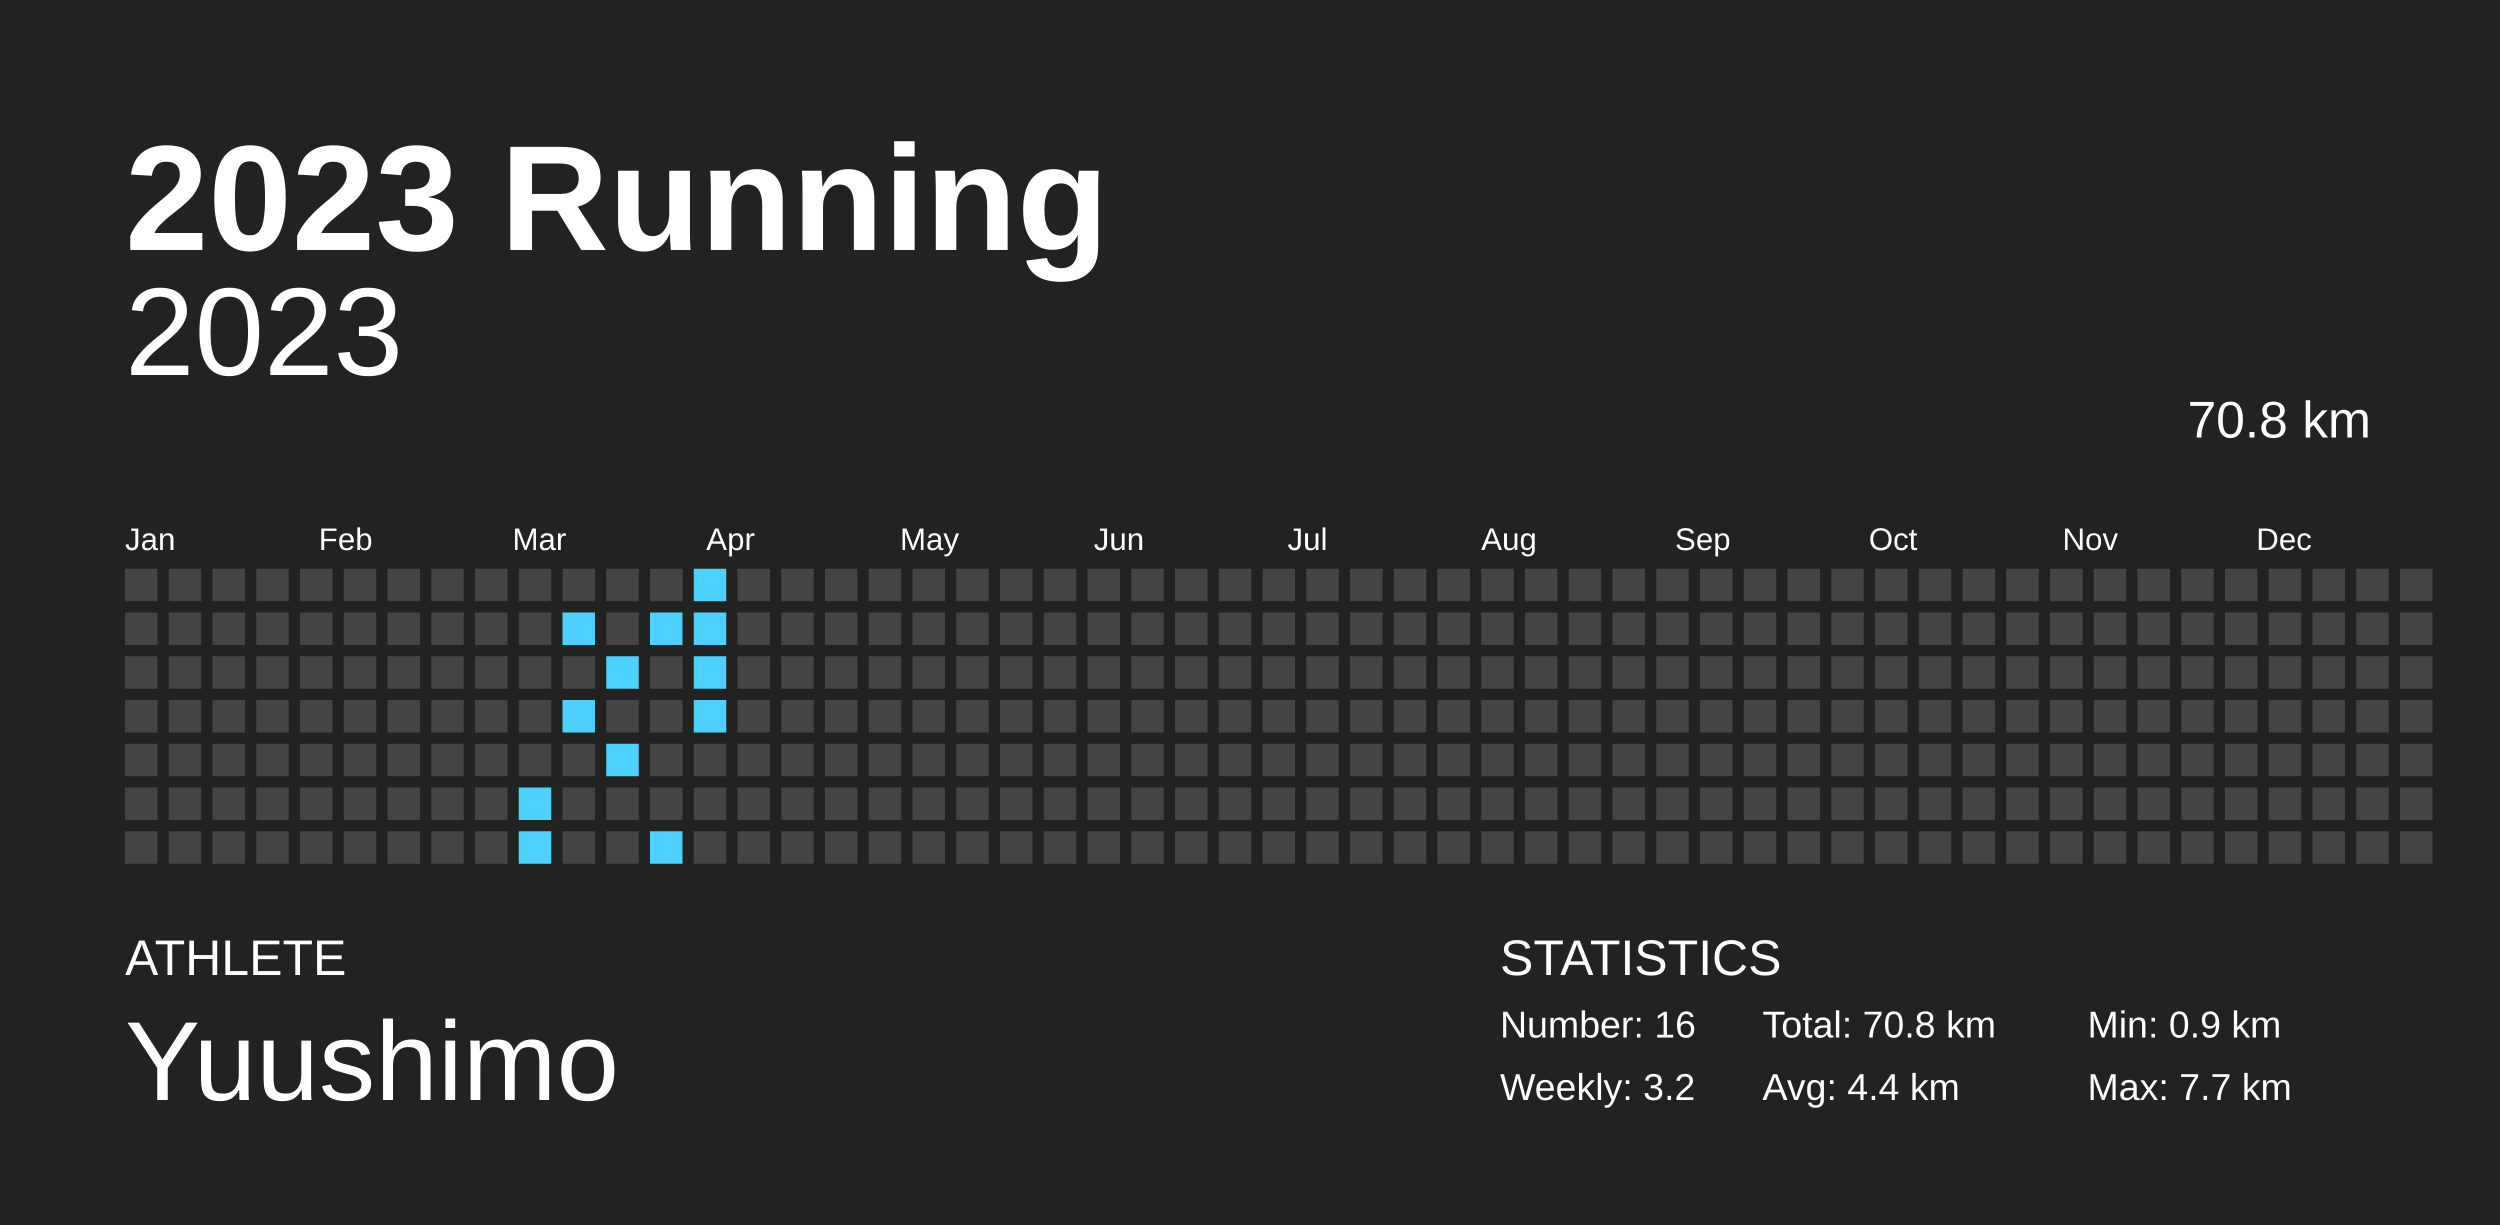
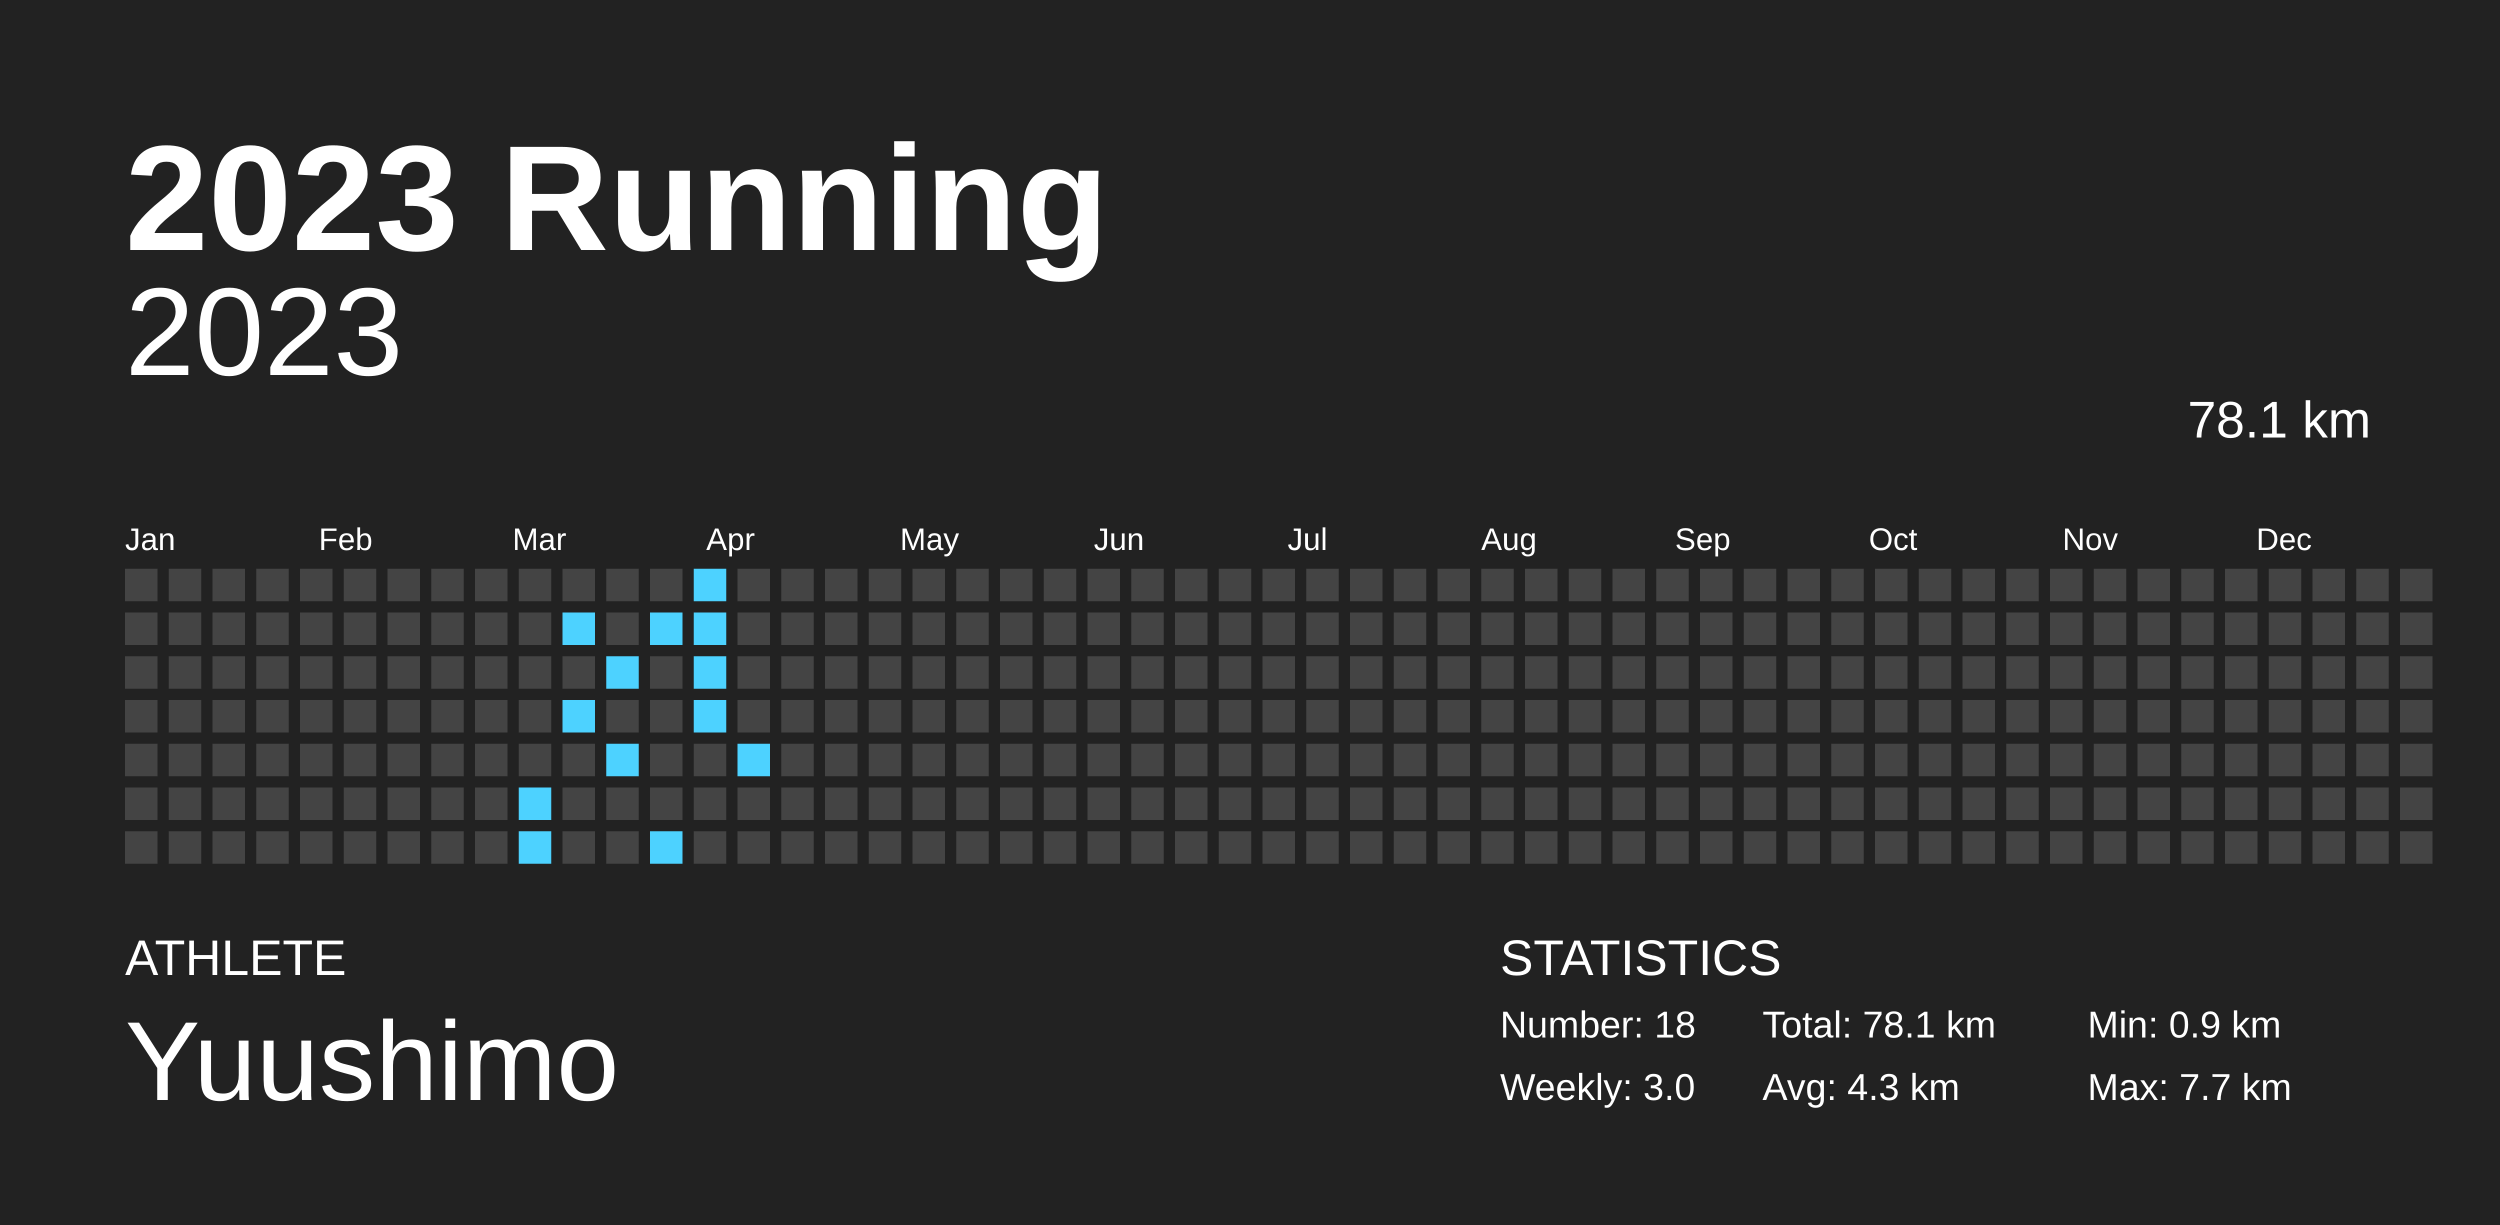
<svg xmlns="http://www.w3.org/2000/svg" baseProfile="full" height="98mm" version="1.1" viewBox="0,0,200,98" width="200mm">
  <defs />
  <rect fill="#222222" height="98" width="200" x="0" y="0" />
  <text fill="#FFFFFF" style="font-size:12px; font-family:Arial; font-weight:bold;" x="10" y="20">2023 Running</text>
  <text fill="#FFFFFF" style="font-size:4px; font-family:Arial" x="10" y="78">ATHLETE</text>
  <text fill="#FFFFFF" style="font-size:9px; font-family:Arial" x="10" y="88">Yuushimo</text>
  <text fill="#FFFFFF" style="font-size:4px; font-family:Arial" x="120" y="78">STATISTICS</text>
-   <text fill="#FFFFFF" style="font-size:3px; font-family:Arial" x="120" y="83">Number: 16</text>
-   <text fill="#FFFFFF" style="font-size:3px; font-family:Arial" x="120" y="88">Weekly: 3.2</text>
-   <text fill="#FFFFFF" style="font-size:3px; font-family:Arial" x="141" y="83">Total: 70.8 km</text>
-   <text fill="#FFFFFF" style="font-size:3px; font-family:Arial" x="141" y="88">Avg: 4.4 km</text>
+   <text fill="#FFFFFF" style="font-size:3px; font-family:Arial" x="120" y="83">Number: 18</text>
+   <text fill="#FFFFFF" style="font-size:3px; font-family:Arial" x="120" y="88">Weekly: 3.0</text>
+   <text fill="#FFFFFF" style="font-size:3px; font-family:Arial" x="141" y="83">Total: 78.1 km</text>
+   <text fill="#FFFFFF" style="font-size:3px; font-family:Arial" x="141" y="88">Avg: 4.3 km</text>
  <text fill="#FFFFFF" style="font-size:3px; font-family:Arial" x="167" y="83">Min: 0.9 km</text>
  <text fill="#FFFFFF" style="font-size:3px; font-family:Arial" x="167" y="88">Max: 7.7 km</text>
  <text alignment-baseline="hanging" fill="#FFFFFF" style="font-size:10.0px; font-family:Arial;" x="10" y="30">2023</text>
-   <text alignment-baseline="hanging" fill="#FFFFFF" style="font-size:4.125px; font-family:Arial;" x="175" y="35">70.8 km</text>
+   <text alignment-baseline="hanging" fill="#FFFFFF" style="font-size:4.125px; font-family:Arial;" x="175" y="35">78.1 km</text>
  <text fill="#FFFFFF" style="font-size:2.5px; font-family:Arial" x="10.0" y="44">Jan</text>
  <text fill="#FFFFFF" style="font-size:2.5px; font-family:Arial" x="25.5" y="44">Feb</text>
  <text fill="#FFFFFF" style="font-size:2.5px; font-family:Arial" x="41.0" y="44">Mar</text>
  <text fill="#FFFFFF" style="font-size:2.5px; font-family:Arial" x="56.5" y="44">Apr</text>
  <text fill="#FFFFFF" style="font-size:2.5px; font-family:Arial" x="72.0" y="44">May</text>
  <text fill="#FFFFFF" style="font-size:2.5px; font-family:Arial" x="87.5" y="44">Jun</text>
  <text fill="#FFFFFF" style="font-size:2.5px; font-family:Arial" x="103.0" y="44">Jul</text>
  <text fill="#FFFFFF" style="font-size:2.5px; font-family:Arial" x="118.5" y="44">Aug</text>
  <text fill="#FFFFFF" style="font-size:2.5px; font-family:Arial" x="134.0" y="44">Sep</text>
  <text fill="#FFFFFF" style="font-size:2.5px; font-family:Arial" x="149.5" y="44">Oct</text>
  <text fill="#FFFFFF" style="font-size:2.5px; font-family:Arial" x="165.0" y="44">Nov</text>
  <text fill="#FFFFFF" style="font-size:2.5px; font-family:Arial" x="180.5" y="44">Dec</text>
  <rect fill="#444444" height="2.6" width="2.6" x="10.0" y="45.5" />
  <rect fill="#444444" height="2.6" width="2.6" x="10.0" y="49.0" />
  <rect fill="#444444" height="2.6" width="2.6" x="10.0" y="52.5" />
  <rect fill="#444444" height="2.6" width="2.6" x="10.0" y="56.0" />
  <rect fill="#444444" height="2.6" width="2.6" x="10.0" y="59.5" />
  <rect fill="#444444" height="2.6" width="2.6" x="10.0" y="63.0" />
  <rect fill="#444444" height="2.6" width="2.6" x="10.0" y="66.5" />
  <rect fill="#444444" height="2.6" width="2.6" x="13.5" y="45.5" />
  <rect fill="#444444" height="2.6" width="2.6" x="13.5" y="49.0" />
  <rect fill="#444444" height="2.6" width="2.6" x="13.5" y="52.5" />
  <rect fill="#444444" height="2.6" width="2.6" x="13.5" y="56.0" />
  <rect fill="#444444" height="2.6" width="2.6" x="13.5" y="59.5" />
  <rect fill="#444444" height="2.6" width="2.6" x="13.5" y="63.0" />
  <rect fill="#444444" height="2.6" width="2.6" x="13.5" y="66.5" />
  <rect fill="#444444" height="2.6" width="2.6" x="17.0" y="45.5" />
  <rect fill="#444444" height="2.6" width="2.6" x="17.0" y="49.0" />
  <rect fill="#444444" height="2.6" width="2.6" x="17.0" y="52.5" />
  <rect fill="#444444" height="2.6" width="2.6" x="17.0" y="56.0" />
  <rect fill="#444444" height="2.6" width="2.6" x="17.0" y="59.5" />
  <rect fill="#444444" height="2.6" width="2.6" x="17.0" y="63.0" />
  <rect fill="#444444" height="2.6" width="2.6" x="17.0" y="66.5" />
  <rect fill="#444444" height="2.6" width="2.6" x="20.5" y="45.5" />
  <rect fill="#444444" height="2.6" width="2.6" x="20.5" y="49.0" />
  <rect fill="#444444" height="2.6" width="2.6" x="20.5" y="52.5" />
  <rect fill="#444444" height="2.6" width="2.6" x="20.5" y="56.0" />
  <rect fill="#444444" height="2.6" width="2.6" x="20.5" y="59.5" />
  <rect fill="#444444" height="2.6" width="2.6" x="20.5" y="63.0" />
  <rect fill="#444444" height="2.6" width="2.6" x="20.5" y="66.5" />
  <rect fill="#444444" height="2.6" width="2.6" x="24.0" y="45.5" />
  <rect fill="#444444" height="2.6" width="2.6" x="24.0" y="49.0" />
  <rect fill="#444444" height="2.6" width="2.6" x="24.0" y="52.5" />
  <rect fill="#444444" height="2.6" width="2.6" x="24.0" y="56.0" />
  <rect fill="#444444" height="2.6" width="2.6" x="24.0" y="59.5" />
  <rect fill="#444444" height="2.6" width="2.6" x="24.0" y="63.0" />
  <rect fill="#444444" height="2.6" width="2.6" x="24.0" y="66.5" />
  <rect fill="#444444" height="2.6" width="2.6" x="27.5" y="45.5" />
  <rect fill="#444444" height="2.6" width="2.6" x="27.5" y="49.0" />
  <rect fill="#444444" height="2.6" width="2.6" x="27.5" y="52.5" />
  <rect fill="#444444" height="2.6" width="2.6" x="27.5" y="56.0" />
  <rect fill="#444444" height="2.6" width="2.6" x="27.5" y="59.5" />
  <rect fill="#444444" height="2.6" width="2.6" x="27.5" y="63.0" />
  <rect fill="#444444" height="2.6" width="2.6" x="27.5" y="66.5" />
  <rect fill="#444444" height="2.6" width="2.6" x="31.0" y="45.5" />
  <rect fill="#444444" height="2.6" width="2.6" x="31.0" y="49.0" />
  <rect fill="#444444" height="2.6" width="2.6" x="31.0" y="52.5" />
  <rect fill="#444444" height="2.6" width="2.6" x="31.0" y="56.0" />
  <rect fill="#444444" height="2.6" width="2.6" x="31.0" y="59.5" />
  <rect fill="#444444" height="2.6" width="2.6" x="31.0" y="63.0" />
  <rect fill="#444444" height="2.6" width="2.6" x="31.0" y="66.5" />
  <rect fill="#444444" height="2.6" width="2.6" x="34.5" y="45.5" />
  <rect fill="#444444" height="2.6" width="2.6" x="34.5" y="49.0" />
  <rect fill="#444444" height="2.6" width="2.6" x="34.5" y="52.5" />
  <rect fill="#444444" height="2.6" width="2.6" x="34.5" y="56.0" />
  <rect fill="#444444" height="2.6" width="2.6" x="34.5" y="59.5" />
  <rect fill="#444444" height="2.6" width="2.6" x="34.5" y="63.0" />
  <rect fill="#444444" height="2.6" width="2.6" x="34.5" y="66.5" />
  <rect fill="#444444" height="2.6" width="2.6" x="38.0" y="45.5" />
  <rect fill="#444444" height="2.6" width="2.6" x="38.0" y="49.0" />
  <rect fill="#444444" height="2.6" width="2.6" x="38.0" y="52.5" />
  <rect fill="#444444" height="2.6" width="2.6" x="38.0" y="56.0" />
  <rect fill="#444444" height="2.6" width="2.6" x="38.0" y="59.5" />
  <rect fill="#444444" height="2.6" width="2.6" x="38.0" y="63.0" />
  <rect fill="#444444" height="2.6" width="2.6" x="38.0" y="66.5" />
  <rect fill="#444444" height="2.6" width="2.6" x="41.5" y="45.5" />
  <rect fill="#444444" height="2.6" width="2.6" x="41.5" y="49.0" />
  <rect fill="#444444" height="2.6" width="2.6" x="41.5" y="52.5" />
  <rect fill="#444444" height="2.6" width="2.6" x="41.5" y="56.0" />
  <rect fill="#444444" height="2.6" width="2.6" x="41.5" y="59.5" />
  <rect fill="#4dd2ff" height="2.6" width="2.6" x="41.5" y="63.0" />
  <rect fill="#4dd2ff" height="2.6" width="2.6" x="41.5" y="66.5" />
  <rect fill="#444444" height="2.6" width="2.6" x="45.0" y="45.5" />
  <rect fill="#4dd2ff" height="2.6" width="2.6" x="45.0" y="49.0" />
  <rect fill="#444444" height="2.6" width="2.6" x="45.0" y="52.5" />
  <rect fill="#4dd2ff" height="2.6" width="2.6" x="45.0" y="56.0" />
  <rect fill="#444444" height="2.6" width="2.6" x="45.0" y="59.5" />
  <rect fill="#444444" height="2.6" width="2.6" x="45.0" y="63.0" />
  <rect fill="#444444" height="2.6" width="2.6" x="45.0" y="66.5" />
  <rect fill="#444444" height="2.6" width="2.6" x="48.5" y="45.5" />
  <rect fill="#444444" height="2.6" width="2.6" x="48.5" y="49.0" />
  <rect fill="#4dd2ff" height="2.6" width="2.6" x="48.5" y="52.5" />
  <rect fill="#444444" height="2.6" width="2.6" x="48.5" y="56.0" />
  <rect fill="#4dd2ff" height="2.6" width="2.6" x="48.5" y="59.5" />
  <rect fill="#444444" height="2.6" width="2.6" x="48.5" y="63.0" />
  <rect fill="#444444" height="2.6" width="2.6" x="48.5" y="66.5" />
  <rect fill="#444444" height="2.6" width="2.6" x="52.0" y="45.5" />
  <rect fill="#4dd2ff" height="2.6" width="2.6" x="52.0" y="49.0" />
  <rect fill="#444444" height="2.6" width="2.6" x="52.0" y="52.5" />
  <rect fill="#444444" height="2.6" width="2.6" x="52.0" y="56.0" />
  <rect fill="#444444" height="2.6" width="2.6" x="52.0" y="59.5" />
  <rect fill="#444444" height="2.6" width="2.6" x="52.0" y="63.0" />
  <rect fill="#4dd2ff" height="2.6" width="2.6" x="52.0" y="66.5" />
  <rect fill="#4dd2ff" height="2.6" width="2.6" x="55.5" y="45.5" />
  <rect fill="#4dd2ff" height="2.6" width="2.6" x="55.5" y="49.0" />
  <rect fill="#4dd2ff" height="2.6" width="2.6" x="55.5" y="52.5" />
  <rect fill="#4dd2ff" height="2.6" width="2.6" x="55.5" y="56.0" />
  <rect fill="#444444" height="2.6" width="2.6" x="55.5" y="59.5" />
  <rect fill="#444444" height="2.6" width="2.6" x="55.5" y="63.0" />
  <rect fill="#444444" height="2.6" width="2.6" x="55.5" y="66.5" />
  <rect fill="#444444" height="2.6" width="2.6" x="59.0" y="45.5" />
  <rect fill="#444444" height="2.6" width="2.6" x="59.0" y="49.0" />
  <rect fill="#444444" height="2.6" width="2.6" x="59.0" y="52.5" />
  <rect fill="#444444" height="2.6" width="2.6" x="59.0" y="56.0" />
-   <rect fill="#444444" height="2.6" width="2.6" x="59.0" y="59.5" />
+   <rect fill="#4dd2ff" height="2.6" width="2.6" x="59.0" y="59.5" />
  <rect fill="#444444" height="2.6" width="2.6" x="59.0" y="63.0" />
  <rect fill="#444444" height="2.6" width="2.6" x="59.0" y="66.5" />
  <rect fill="#444444" height="2.6" width="2.6" x="62.5" y="45.5" />
  <rect fill="#444444" height="2.6" width="2.6" x="62.5" y="49.0" />
  <rect fill="#444444" height="2.6" width="2.6" x="62.5" y="52.5" />
  <rect fill="#444444" height="2.6" width="2.6" x="62.5" y="56.0" />
  <rect fill="#444444" height="2.6" width="2.6" x="62.5" y="59.5" />
  <rect fill="#444444" height="2.6" width="2.6" x="62.5" y="63.0" />
  <rect fill="#444444" height="2.6" width="2.6" x="62.5" y="66.5" />
  <rect fill="#444444" height="2.6" width="2.6" x="66.0" y="45.5" />
  <rect fill="#444444" height="2.6" width="2.6" x="66.0" y="49.0" />
  <rect fill="#444444" height="2.6" width="2.6" x="66.0" y="52.5" />
  <rect fill="#444444" height="2.6" width="2.6" x="66.0" y="56.0" />
  <rect fill="#444444" height="2.6" width="2.6" x="66.0" y="59.5" />
  <rect fill="#444444" height="2.6" width="2.6" x="66.0" y="63.0" />
  <rect fill="#444444" height="2.6" width="2.6" x="66.0" y="66.5" />
  <rect fill="#444444" height="2.6" width="2.6" x="69.5" y="45.5" />
  <rect fill="#444444" height="2.6" width="2.6" x="69.5" y="49.0" />
  <rect fill="#444444" height="2.6" width="2.6" x="69.5" y="52.5" />
  <rect fill="#444444" height="2.6" width="2.6" x="69.5" y="56.0" />
  <rect fill="#444444" height="2.6" width="2.6" x="69.5" y="59.5" />
  <rect fill="#444444" height="2.6" width="2.6" x="69.5" y="63.0" />
  <rect fill="#444444" height="2.6" width="2.6" x="69.5" y="66.5" />
  <rect fill="#444444" height="2.6" width="2.6" x="73.0" y="45.5" />
  <rect fill="#444444" height="2.6" width="2.6" x="73.0" y="49.0" />
  <rect fill="#444444" height="2.6" width="2.6" x="73.0" y="52.5" />
  <rect fill="#444444" height="2.6" width="2.6" x="73.0" y="56.0" />
  <rect fill="#444444" height="2.6" width="2.6" x="73.0" y="59.5" />
  <rect fill="#444444" height="2.6" width="2.6" x="73.0" y="63.0" />
  <rect fill="#444444" height="2.6" width="2.6" x="73.0" y="66.5" />
  <rect fill="#444444" height="2.6" width="2.6" x="76.5" y="45.5" />
  <rect fill="#444444" height="2.6" width="2.6" x="76.5" y="49.0" />
  <rect fill="#444444" height="2.6" width="2.6" x="76.5" y="52.5" />
  <rect fill="#444444" height="2.6" width="2.6" x="76.5" y="56.0" />
  <rect fill="#444444" height="2.6" width="2.6" x="76.5" y="59.5" />
  <rect fill="#444444" height="2.6" width="2.6" x="76.5" y="63.0" />
  <rect fill="#444444" height="2.6" width="2.6" x="76.5" y="66.5" />
  <rect fill="#444444" height="2.6" width="2.6" x="80.0" y="45.5" />
  <rect fill="#444444" height="2.6" width="2.6" x="80.0" y="49.0" />
  <rect fill="#444444" height="2.6" width="2.6" x="80.0" y="52.5" />
  <rect fill="#444444" height="2.6" width="2.6" x="80.0" y="56.0" />
  <rect fill="#444444" height="2.6" width="2.6" x="80.0" y="59.5" />
  <rect fill="#444444" height="2.6" width="2.6" x="80.0" y="63.0" />
  <rect fill="#444444" height="2.6" width="2.6" x="80.0" y="66.5" />
  <rect fill="#444444" height="2.6" width="2.6" x="83.5" y="45.5" />
  <rect fill="#444444" height="2.6" width="2.6" x="83.5" y="49.0" />
  <rect fill="#444444" height="2.6" width="2.6" x="83.5" y="52.5" />
  <rect fill="#444444" height="2.6" width="2.6" x="83.5" y="56.0" />
  <rect fill="#444444" height="2.6" width="2.6" x="83.5" y="59.5" />
  <rect fill="#444444" height="2.6" width="2.6" x="83.5" y="63.0" />
  <rect fill="#444444" height="2.6" width="2.6" x="83.5" y="66.5" />
  <rect fill="#444444" height="2.6" width="2.6" x="87.0" y="45.5" />
  <rect fill="#444444" height="2.6" width="2.6" x="87.0" y="49.0" />
  <rect fill="#444444" height="2.6" width="2.6" x="87.0" y="52.5" />
  <rect fill="#444444" height="2.6" width="2.6" x="87.0" y="56.0" />
  <rect fill="#444444" height="2.6" width="2.6" x="87.0" y="59.5" />
  <rect fill="#444444" height="2.6" width="2.6" x="87.0" y="63.0" />
  <rect fill="#444444" height="2.6" width="2.6" x="87.0" y="66.5" />
  <rect fill="#444444" height="2.6" width="2.6" x="90.5" y="45.5" />
  <rect fill="#444444" height="2.6" width="2.6" x="90.5" y="49.0" />
  <rect fill="#444444" height="2.6" width="2.6" x="90.5" y="52.5" />
  <rect fill="#444444" height="2.6" width="2.6" x="90.5" y="56.0" />
  <rect fill="#444444" height="2.6" width="2.6" x="90.5" y="59.5" />
  <rect fill="#444444" height="2.6" width="2.6" x="90.5" y="63.0" />
  <rect fill="#444444" height="2.6" width="2.6" x="90.5" y="66.5" />
  <rect fill="#444444" height="2.6" width="2.6" x="94.0" y="45.5" />
  <rect fill="#444444" height="2.6" width="2.6" x="94.0" y="49.0" />
  <rect fill="#444444" height="2.6" width="2.6" x="94.0" y="52.5" />
  <rect fill="#444444" height="2.6" width="2.6" x="94.0" y="56.0" />
  <rect fill="#444444" height="2.6" width="2.6" x="94.0" y="59.5" />
  <rect fill="#444444" height="2.6" width="2.6" x="94.0" y="63.0" />
  <rect fill="#444444" height="2.6" width="2.6" x="94.0" y="66.5" />
  <rect fill="#444444" height="2.6" width="2.6" x="97.5" y="45.5" />
  <rect fill="#444444" height="2.6" width="2.6" x="97.5" y="49.0" />
  <rect fill="#444444" height="2.6" width="2.6" x="97.5" y="52.5" />
  <rect fill="#444444" height="2.6" width="2.6" x="97.5" y="56.0" />
  <rect fill="#444444" height="2.6" width="2.6" x="97.5" y="59.5" />
  <rect fill="#444444" height="2.6" width="2.6" x="97.5" y="63.0" />
  <rect fill="#444444" height="2.6" width="2.6" x="97.5" y="66.5" />
  <rect fill="#444444" height="2.6" width="2.6" x="101.0" y="45.5" />
  <rect fill="#444444" height="2.6" width="2.6" x="101.0" y="49.0" />
  <rect fill="#444444" height="2.6" width="2.6" x="101.0" y="52.5" />
  <rect fill="#444444" height="2.6" width="2.6" x="101.0" y="56.0" />
  <rect fill="#444444" height="2.6" width="2.6" x="101.0" y="59.5" />
  <rect fill="#444444" height="2.6" width="2.6" x="101.0" y="63.0" />
  <rect fill="#444444" height="2.6" width="2.6" x="101.0" y="66.5" />
  <rect fill="#444444" height="2.6" width="2.6" x="104.5" y="45.5" />
  <rect fill="#444444" height="2.6" width="2.6" x="104.5" y="49.0" />
  <rect fill="#444444" height="2.6" width="2.6" x="104.5" y="52.5" />
  <rect fill="#444444" height="2.6" width="2.6" x="104.5" y="56.0" />
  <rect fill="#444444" height="2.6" width="2.6" x="104.5" y="59.5" />
  <rect fill="#444444" height="2.6" width="2.6" x="104.5" y="63.0" />
  <rect fill="#444444" height="2.6" width="2.6" x="104.5" y="66.5" />
  <rect fill="#444444" height="2.6" width="2.6" x="108.0" y="45.5" />
  <rect fill="#444444" height="2.6" width="2.6" x="108.0" y="49.0" />
  <rect fill="#444444" height="2.6" width="2.6" x="108.0" y="52.5" />
  <rect fill="#444444" height="2.6" width="2.6" x="108.0" y="56.0" />
  <rect fill="#444444" height="2.6" width="2.6" x="108.0" y="59.5" />
  <rect fill="#444444" height="2.6" width="2.6" x="108.0" y="63.0" />
  <rect fill="#444444" height="2.6" width="2.6" x="108.0" y="66.5" />
  <rect fill="#444444" height="2.6" width="2.6" x="111.5" y="45.5" />
  <rect fill="#444444" height="2.6" width="2.6" x="111.5" y="49.0" />
  <rect fill="#444444" height="2.6" width="2.6" x="111.5" y="52.5" />
  <rect fill="#444444" height="2.6" width="2.6" x="111.5" y="56.0" />
  <rect fill="#444444" height="2.6" width="2.6" x="111.5" y="59.5" />
  <rect fill="#444444" height="2.6" width="2.6" x="111.5" y="63.0" />
  <rect fill="#444444" height="2.6" width="2.6" x="111.5" y="66.5" />
  <rect fill="#444444" height="2.6" width="2.6" x="115.0" y="45.5" />
  <rect fill="#444444" height="2.6" width="2.6" x="115.0" y="49.0" />
  <rect fill="#444444" height="2.6" width="2.6" x="115.0" y="52.5" />
  <rect fill="#444444" height="2.6" width="2.6" x="115.0" y="56.0" />
  <rect fill="#444444" height="2.6" width="2.6" x="115.0" y="59.5" />
  <rect fill="#444444" height="2.6" width="2.6" x="115.0" y="63.0" />
  <rect fill="#444444" height="2.6" width="2.6" x="115.0" y="66.5" />
  <rect fill="#444444" height="2.6" width="2.6" x="118.5" y="45.5" />
  <rect fill="#444444" height="2.6" width="2.6" x="118.5" y="49.0" />
  <rect fill="#444444" height="2.6" width="2.6" x="118.5" y="52.5" />
  <rect fill="#444444" height="2.6" width="2.6" x="118.5" y="56.0" />
  <rect fill="#444444" height="2.6" width="2.6" x="118.5" y="59.5" />
  <rect fill="#444444" height="2.6" width="2.6" x="118.5" y="63.0" />
  <rect fill="#444444" height="2.6" width="2.6" x="118.5" y="66.5" />
  <rect fill="#444444" height="2.6" width="2.6" x="122.0" y="45.5" />
  <rect fill="#444444" height="2.6" width="2.6" x="122.0" y="49.0" />
  <rect fill="#444444" height="2.6" width="2.6" x="122.0" y="52.5" />
  <rect fill="#444444" height="2.6" width="2.6" x="122.0" y="56.0" />
  <rect fill="#444444" height="2.6" width="2.6" x="122.0" y="59.5" />
  <rect fill="#444444" height="2.6" width="2.6" x="122.0" y="63.0" />
  <rect fill="#444444" height="2.6" width="2.6" x="122.0" y="66.5" />
  <rect fill="#444444" height="2.6" width="2.6" x="125.5" y="45.5" />
  <rect fill="#444444" height="2.6" width="2.6" x="125.5" y="49.0" />
  <rect fill="#444444" height="2.6" width="2.6" x="125.5" y="52.5" />
  <rect fill="#444444" height="2.6" width="2.6" x="125.5" y="56.0" />
  <rect fill="#444444" height="2.6" width="2.6" x="125.5" y="59.5" />
  <rect fill="#444444" height="2.6" width="2.6" x="125.5" y="63.0" />
  <rect fill="#444444" height="2.6" width="2.6" x="125.5" y="66.5" />
  <rect fill="#444444" height="2.6" width="2.6" x="129.0" y="45.5" />
  <rect fill="#444444" height="2.6" width="2.6" x="129.0" y="49.0" />
  <rect fill="#444444" height="2.6" width="2.6" x="129.0" y="52.5" />
  <rect fill="#444444" height="2.6" width="2.6" x="129.0" y="56.0" />
  <rect fill="#444444" height="2.6" width="2.6" x="129.0" y="59.5" />
  <rect fill="#444444" height="2.6" width="2.6" x="129.0" y="63.0" />
  <rect fill="#444444" height="2.6" width="2.6" x="129.0" y="66.5" />
  <rect fill="#444444" height="2.6" width="2.6" x="132.5" y="45.5" />
  <rect fill="#444444" height="2.6" width="2.6" x="132.5" y="49.0" />
  <rect fill="#444444" height="2.6" width="2.6" x="132.5" y="52.5" />
  <rect fill="#444444" height="2.6" width="2.6" x="132.5" y="56.0" />
  <rect fill="#444444" height="2.6" width="2.6" x="132.5" y="59.5" />
  <rect fill="#444444" height="2.6" width="2.6" x="132.5" y="63.0" />
  <rect fill="#444444" height="2.6" width="2.6" x="132.5" y="66.5" />
  <rect fill="#444444" height="2.6" width="2.6" x="136.0" y="45.5" />
  <rect fill="#444444" height="2.6" width="2.6" x="136.0" y="49.0" />
  <rect fill="#444444" height="2.6" width="2.6" x="136.0" y="52.5" />
  <rect fill="#444444" height="2.6" width="2.6" x="136.0" y="56.0" />
  <rect fill="#444444" height="2.6" width="2.6" x="136.0" y="59.5" />
  <rect fill="#444444" height="2.6" width="2.6" x="136.0" y="63.0" />
  <rect fill="#444444" height="2.6" width="2.6" x="136.0" y="66.5" />
  <rect fill="#444444" height="2.6" width="2.6" x="139.5" y="45.5" />
  <rect fill="#444444" height="2.6" width="2.6" x="139.5" y="49.0" />
  <rect fill="#444444" height="2.6" width="2.6" x="139.5" y="52.5" />
  <rect fill="#444444" height="2.6" width="2.6" x="139.5" y="56.0" />
  <rect fill="#444444" height="2.6" width="2.6" x="139.5" y="59.5" />
  <rect fill="#444444" height="2.6" width="2.6" x="139.5" y="63.0" />
  <rect fill="#444444" height="2.6" width="2.6" x="139.5" y="66.5" />
  <rect fill="#444444" height="2.6" width="2.6" x="143.0" y="45.5" />
  <rect fill="#444444" height="2.6" width="2.6" x="143.0" y="49.0" />
  <rect fill="#444444" height="2.6" width="2.6" x="143.0" y="52.5" />
  <rect fill="#444444" height="2.6" width="2.6" x="143.0" y="56.0" />
  <rect fill="#444444" height="2.6" width="2.6" x="143.0" y="59.5" />
  <rect fill="#444444" height="2.6" width="2.6" x="143.0" y="63.0" />
  <rect fill="#444444" height="2.6" width="2.6" x="143.0" y="66.5" />
  <rect fill="#444444" height="2.6" width="2.6" x="146.5" y="45.5" />
  <rect fill="#444444" height="2.6" width="2.6" x="146.5" y="49.0" />
  <rect fill="#444444" height="2.6" width="2.6" x="146.5" y="52.5" />
  <rect fill="#444444" height="2.6" width="2.6" x="146.5" y="56.0" />
  <rect fill="#444444" height="2.6" width="2.6" x="146.5" y="59.5" />
  <rect fill="#444444" height="2.6" width="2.6" x="146.5" y="63.0" />
  <rect fill="#444444" height="2.6" width="2.6" x="146.5" y="66.5" />
  <rect fill="#444444" height="2.6" width="2.6" x="150.0" y="45.5" />
  <rect fill="#444444" height="2.6" width="2.6" x="150.0" y="49.0" />
  <rect fill="#444444" height="2.6" width="2.6" x="150.0" y="52.5" />
  <rect fill="#444444" height="2.6" width="2.6" x="150.0" y="56.0" />
  <rect fill="#444444" height="2.6" width="2.6" x="150.0" y="59.5" />
  <rect fill="#444444" height="2.6" width="2.6" x="150.0" y="63.0" />
  <rect fill="#444444" height="2.6" width="2.6" x="150.0" y="66.5" />
  <rect fill="#444444" height="2.6" width="2.6" x="153.5" y="45.5" />
  <rect fill="#444444" height="2.6" width="2.6" x="153.5" y="49.0" />
  <rect fill="#444444" height="2.6" width="2.6" x="153.5" y="52.5" />
  <rect fill="#444444" height="2.6" width="2.6" x="153.5" y="56.0" />
  <rect fill="#444444" height="2.6" width="2.6" x="153.5" y="59.5" />
  <rect fill="#444444" height="2.6" width="2.6" x="153.5" y="63.0" />
  <rect fill="#444444" height="2.6" width="2.6" x="153.5" y="66.5" />
  <rect fill="#444444" height="2.6" width="2.6" x="157.0" y="45.5" />
  <rect fill="#444444" height="2.6" width="2.6" x="157.0" y="49.0" />
  <rect fill="#444444" height="2.6" width="2.6" x="157.0" y="52.5" />
  <rect fill="#444444" height="2.6" width="2.6" x="157.0" y="56.0" />
  <rect fill="#444444" height="2.6" width="2.6" x="157.0" y="59.5" />
  <rect fill="#444444" height="2.6" width="2.6" x="157.0" y="63.0" />
  <rect fill="#444444" height="2.6" width="2.6" x="157.0" y="66.5" />
  <rect fill="#444444" height="2.6" width="2.6" x="160.5" y="45.5" />
  <rect fill="#444444" height="2.6" width="2.6" x="160.5" y="49.0" />
  <rect fill="#444444" height="2.6" width="2.6" x="160.5" y="52.5" />
  <rect fill="#444444" height="2.6" width="2.6" x="160.5" y="56.0" />
  <rect fill="#444444" height="2.6" width="2.6" x="160.5" y="59.5" />
  <rect fill="#444444" height="2.6" width="2.6" x="160.5" y="63.0" />
  <rect fill="#444444" height="2.6" width="2.6" x="160.5" y="66.5" />
  <rect fill="#444444" height="2.6" width="2.6" x="164.0" y="45.5" />
  <rect fill="#444444" height="2.6" width="2.6" x="164.0" y="49.0" />
  <rect fill="#444444" height="2.6" width="2.6" x="164.0" y="52.5" />
  <rect fill="#444444" height="2.6" width="2.6" x="164.0" y="56.0" />
  <rect fill="#444444" height="2.6" width="2.6" x="164.0" y="59.5" />
  <rect fill="#444444" height="2.6" width="2.6" x="164.0" y="63.0" />
  <rect fill="#444444" height="2.6" width="2.6" x="164.0" y="66.5" />
  <rect fill="#444444" height="2.6" width="2.6" x="167.5" y="45.5" />
  <rect fill="#444444" height="2.6" width="2.6" x="167.5" y="49.0" />
  <rect fill="#444444" height="2.6" width="2.6" x="167.5" y="52.5" />
  <rect fill="#444444" height="2.6" width="2.6" x="167.5" y="56.0" />
  <rect fill="#444444" height="2.6" width="2.6" x="167.5" y="59.5" />
  <rect fill="#444444" height="2.6" width="2.6" x="167.5" y="63.0" />
  <rect fill="#444444" height="2.6" width="2.6" x="167.5" y="66.5" />
  <rect fill="#444444" height="2.6" width="2.6" x="171.0" y="45.5" />
  <rect fill="#444444" height="2.6" width="2.6" x="171.0" y="49.0" />
  <rect fill="#444444" height="2.6" width="2.6" x="171.0" y="52.5" />
  <rect fill="#444444" height="2.6" width="2.6" x="171.0" y="56.0" />
  <rect fill="#444444" height="2.6" width="2.6" x="171.0" y="59.5" />
  <rect fill="#444444" height="2.6" width="2.6" x="171.0" y="63.0" />
  <rect fill="#444444" height="2.6" width="2.6" x="171.0" y="66.5" />
  <rect fill="#444444" height="2.6" width="2.6" x="174.5" y="45.5" />
  <rect fill="#444444" height="2.6" width="2.6" x="174.5" y="49.0" />
  <rect fill="#444444" height="2.6" width="2.6" x="174.5" y="52.5" />
  <rect fill="#444444" height="2.6" width="2.6" x="174.5" y="56.0" />
  <rect fill="#444444" height="2.6" width="2.6" x="174.5" y="59.5" />
  <rect fill="#444444" height="2.6" width="2.6" x="174.5" y="63.0" />
  <rect fill="#444444" height="2.6" width="2.6" x="174.5" y="66.5" />
  <rect fill="#444444" height="2.6" width="2.6" x="178.0" y="45.5" />
  <rect fill="#444444" height="2.6" width="2.6" x="178.0" y="49.0" />
  <rect fill="#444444" height="2.6" width="2.6" x="178.0" y="52.5" />
  <rect fill="#444444" height="2.6" width="2.6" x="178.0" y="56.0" />
  <rect fill="#444444" height="2.6" width="2.6" x="178.0" y="59.5" />
  <rect fill="#444444" height="2.6" width="2.6" x="178.0" y="63.0" />
  <rect fill="#444444" height="2.6" width="2.6" x="178.0" y="66.5" />
  <rect fill="#444444" height="2.6" width="2.6" x="181.5" y="45.5" />
  <rect fill="#444444" height="2.6" width="2.6" x="181.5" y="49.0" />
  <rect fill="#444444" height="2.6" width="2.6" x="181.5" y="52.5" />
  <rect fill="#444444" height="2.6" width="2.6" x="181.5" y="56.0" />
  <rect fill="#444444" height="2.6" width="2.6" x="181.5" y="59.5" />
  <rect fill="#444444" height="2.6" width="2.6" x="181.5" y="63.0" />
  <rect fill="#444444" height="2.6" width="2.6" x="181.5" y="66.5" />
  <rect fill="#444444" height="2.6" width="2.6" x="185.0" y="45.5" />
  <rect fill="#444444" height="2.6" width="2.6" x="185.0" y="49.0" />
  <rect fill="#444444" height="2.6" width="2.6" x="185.0" y="52.5" />
  <rect fill="#444444" height="2.6" width="2.6" x="185.0" y="56.0" />
  <rect fill="#444444" height="2.6" width="2.6" x="185.0" y="59.5" />
  <rect fill="#444444" height="2.6" width="2.6" x="185.0" y="63.0" />
  <rect fill="#444444" height="2.6" width="2.6" x="185.0" y="66.5" />
  <rect fill="#444444" height="2.6" width="2.6" x="188.5" y="45.5" />
  <rect fill="#444444" height="2.6" width="2.6" x="188.5" y="49.0" />
  <rect fill="#444444" height="2.6" width="2.6" x="188.5" y="52.5" />
  <rect fill="#444444" height="2.6" width="2.6" x="188.5" y="56.0" />
  <rect fill="#444444" height="2.6" width="2.6" x="188.5" y="59.5" />
  <rect fill="#444444" height="2.6" width="2.6" x="188.5" y="63.0" />
  <rect fill="#444444" height="2.6" width="2.6" x="188.5" y="66.5" />
  <rect fill="#444444" height="2.6" width="2.6" x="192.0" y="45.5" />
  <rect fill="#444444" height="2.6" width="2.6" x="192.0" y="49.0" />
  <rect fill="#444444" height="2.6" width="2.6" x="192.0" y="52.5" />
  <rect fill="#444444" height="2.6" width="2.6" x="192.0" y="56.0" />
  <rect fill="#444444" height="2.6" width="2.6" x="192.0" y="59.5" />
  <rect fill="#444444" height="2.6" width="2.6" x="192.0" y="63.0" />
  <rect fill="#444444" height="2.6" width="2.6" x="192.0" y="66.5" />
</svg>
